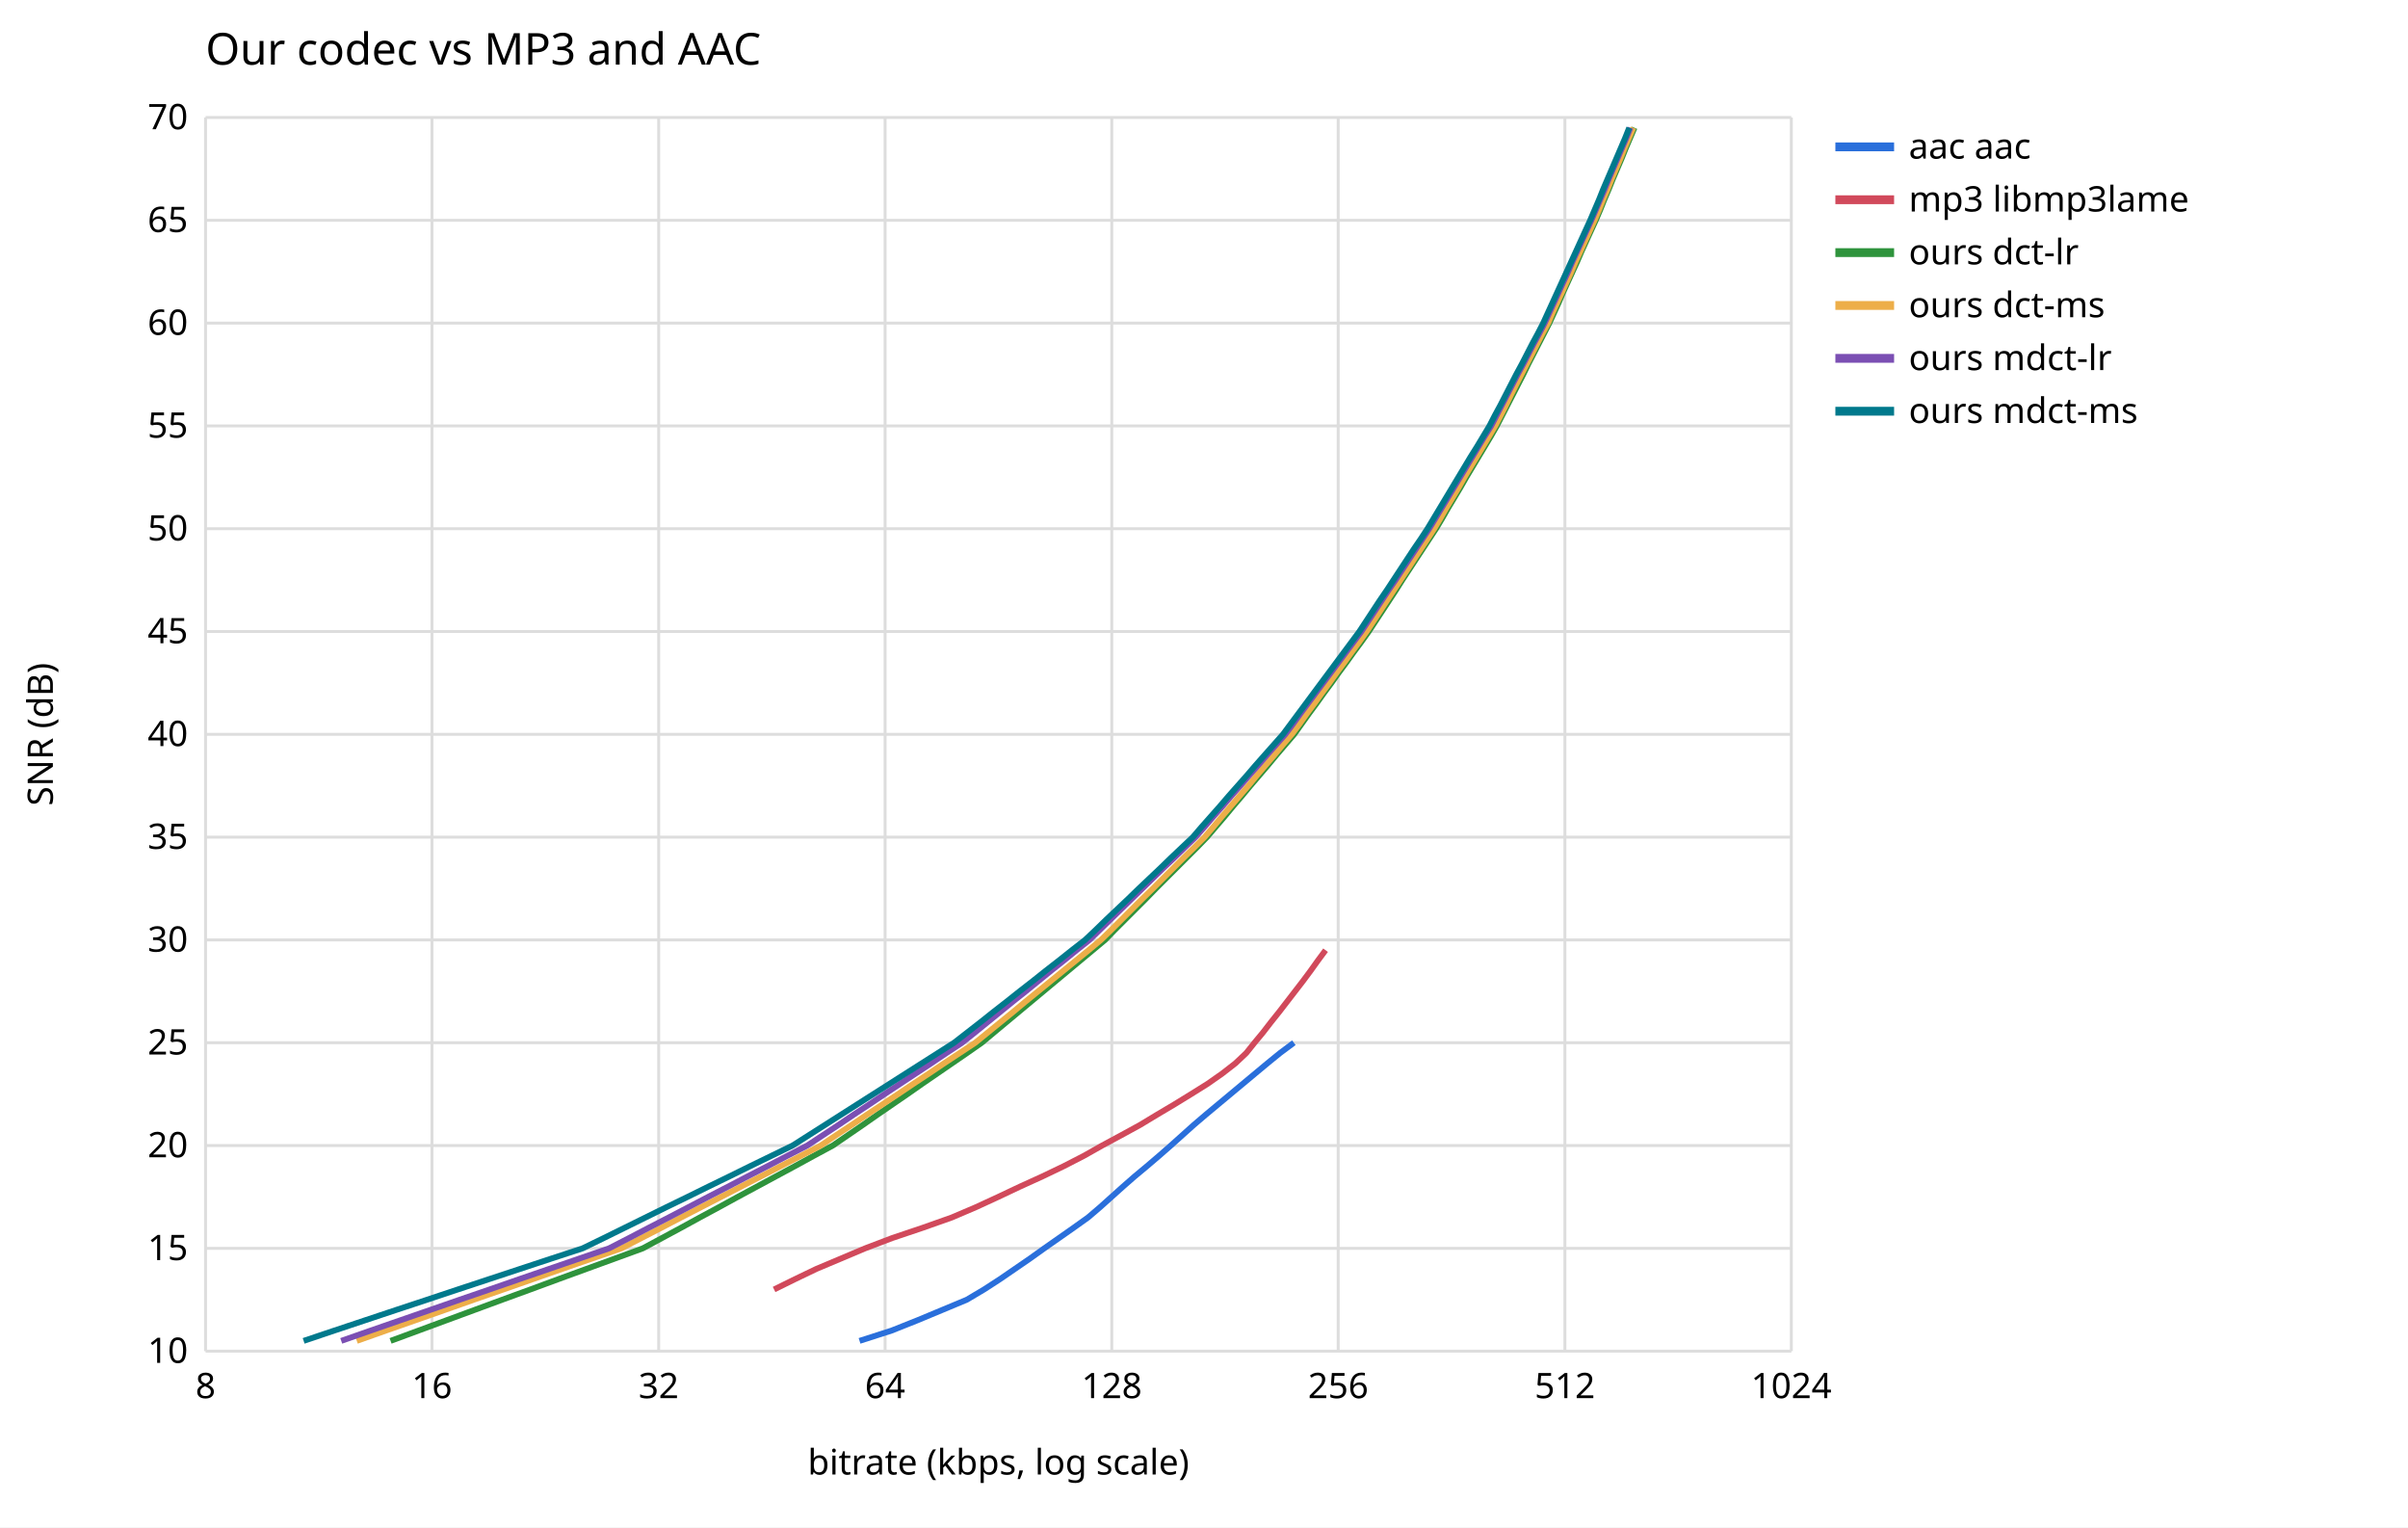
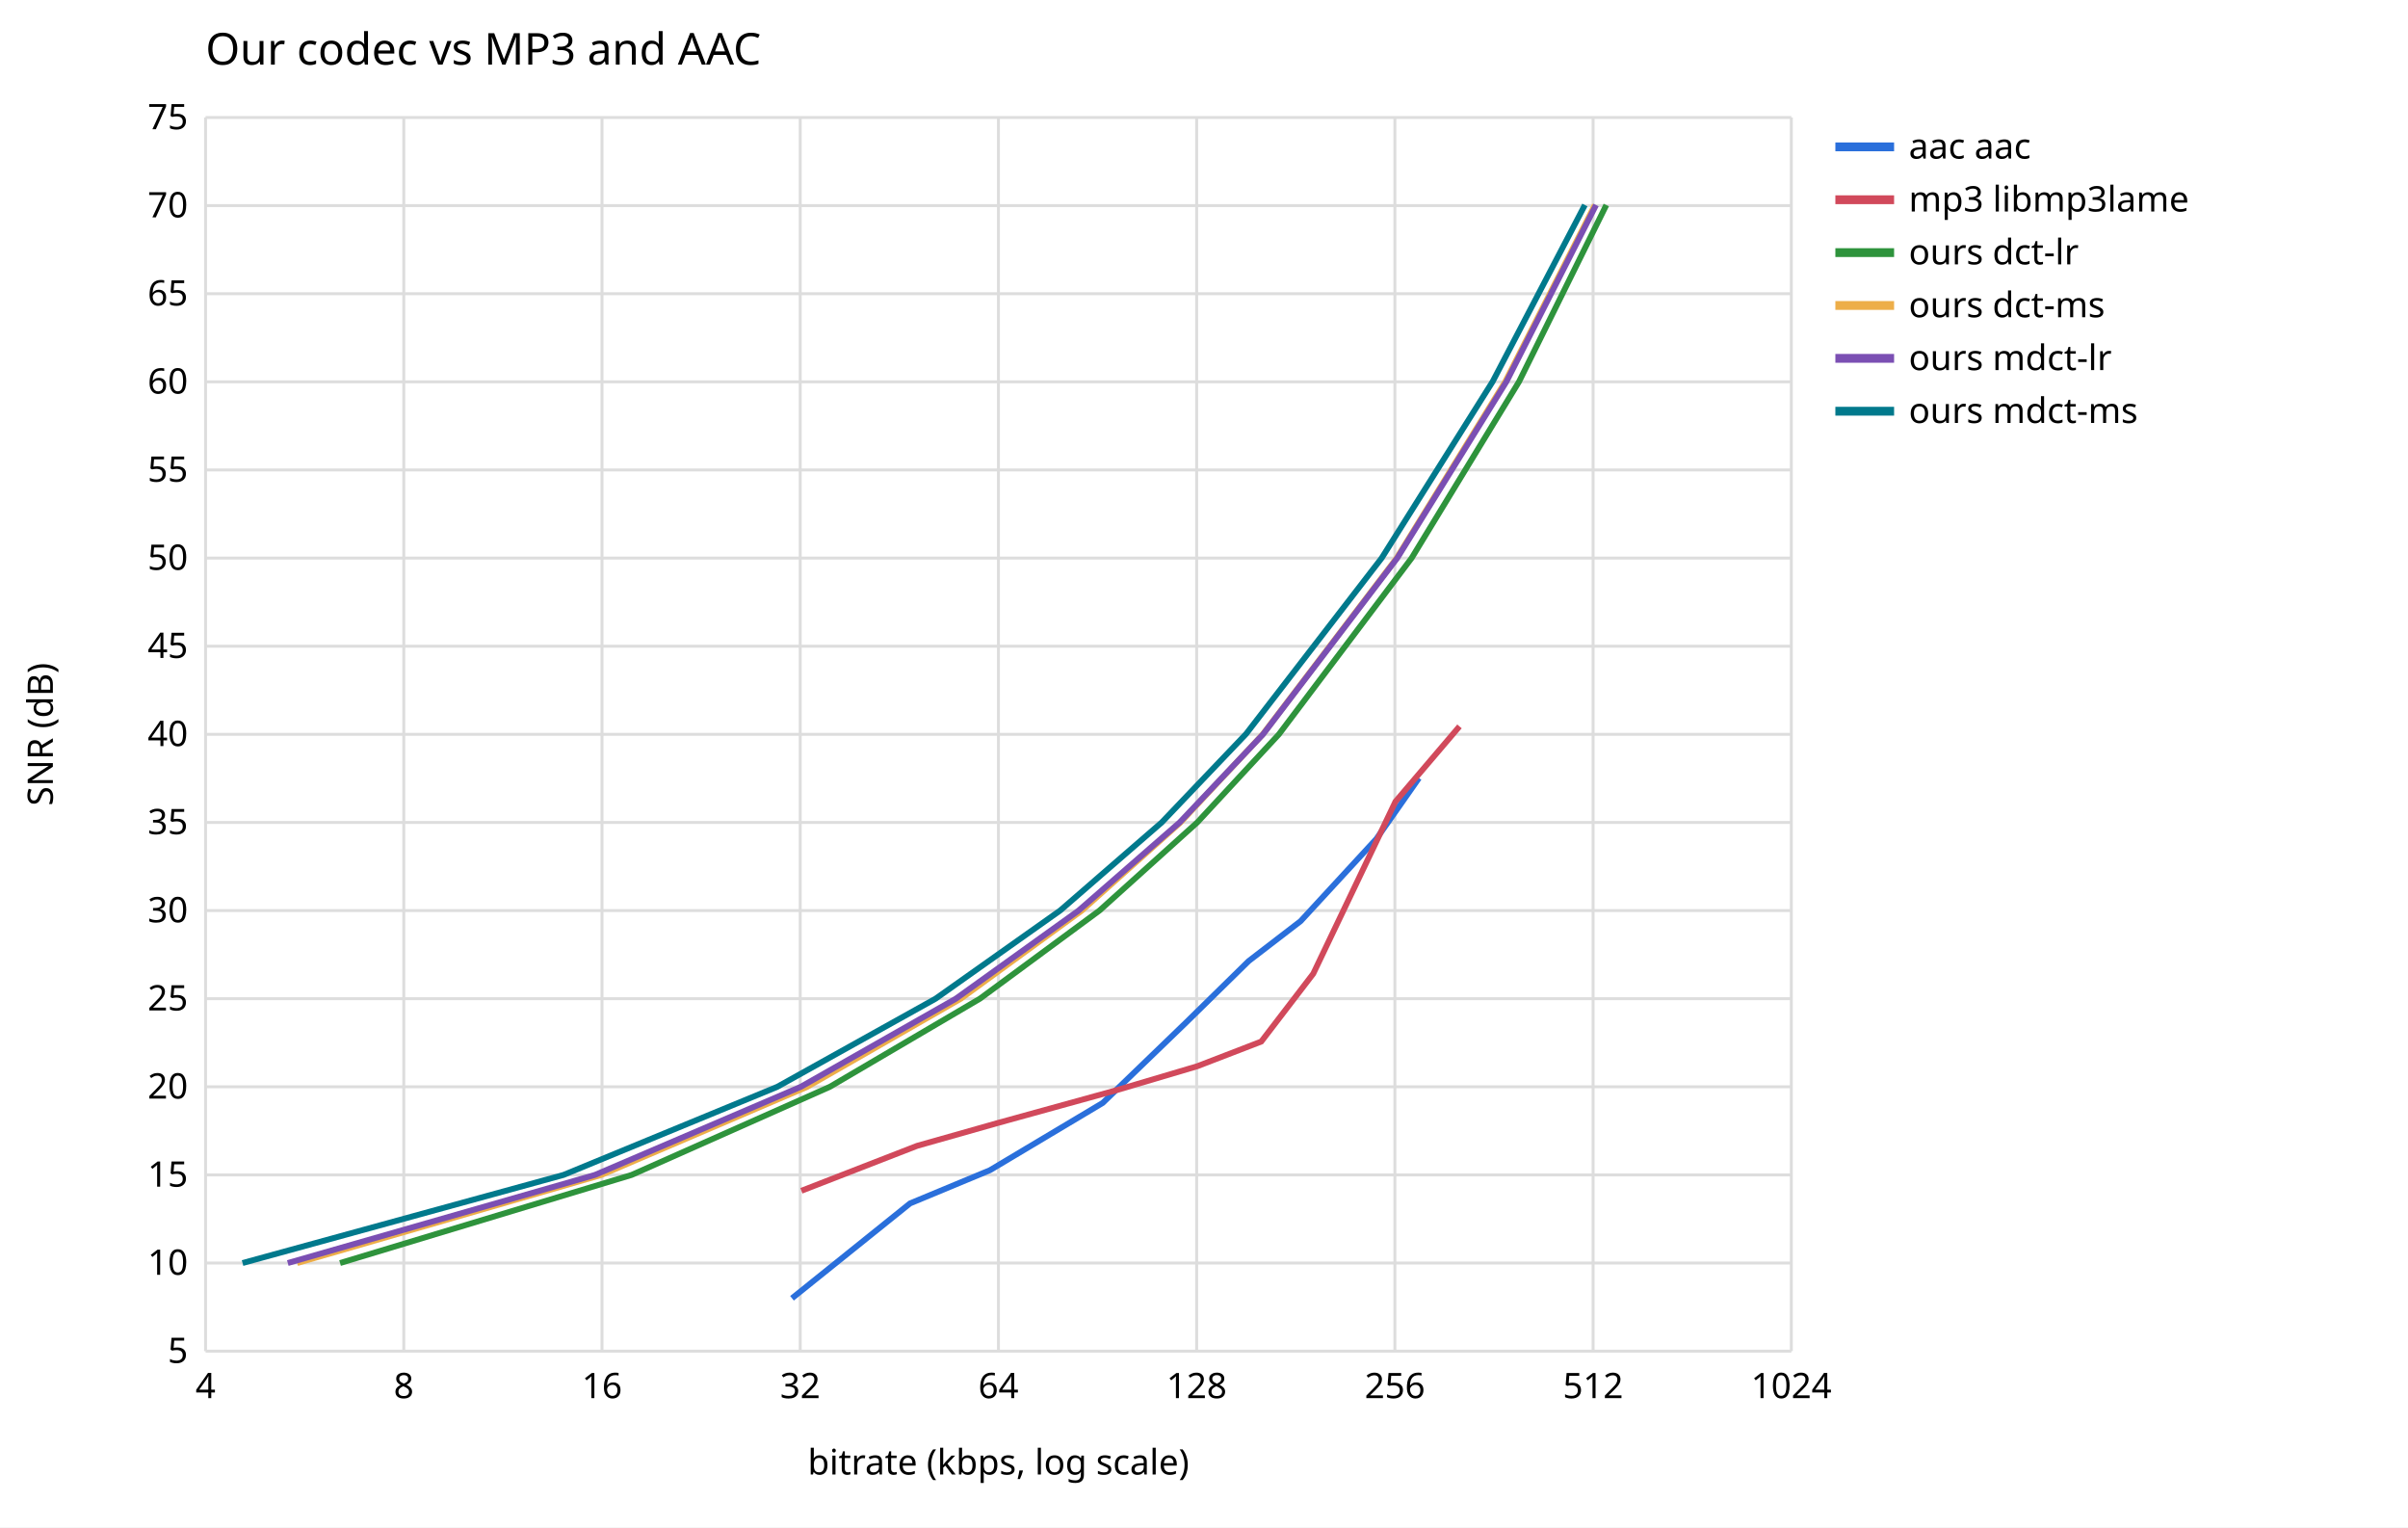
<svg xmlns="http://www.w3.org/2000/svg" width="820" height="520" font-family="sans-serif" font-size="12">
  <rect width="100%" height="100%" fill="white" />
  <text x="70" y="22" font-size="15">Our codec vs MP3 and AAC</text>
  <line x1="70.0" y1="40" x2="70.0" y2="460" stroke="#ddd" />
-   <text x="70.0" y="476" text-anchor="middle">8</text>
-   <line x1="147.1" y1="40" x2="147.1" y2="460" stroke="#ddd" />
-   <text x="147.1" y="476" text-anchor="middle">16</text>
-   <line x1="224.3" y1="40" x2="224.3" y2="460" stroke="#ddd" />
-   <text x="224.3" y="476" text-anchor="middle">32</text>
-   <line x1="301.4" y1="40" x2="301.4" y2="460" stroke="#ddd" />
-   <text x="301.4" y="476" text-anchor="middle">64</text>
-   <line x1="378.6" y1="40" x2="378.6" y2="460" stroke="#ddd" />
-   <text x="378.6" y="476" text-anchor="middle">128</text>
-   <line x1="455.7" y1="40" x2="455.7" y2="460" stroke="#ddd" />
-   <text x="455.7" y="476" text-anchor="middle">256</text>
-   <line x1="532.9" y1="40" x2="532.9" y2="460" stroke="#ddd" />
-   <text x="532.9" y="476" text-anchor="middle">512</text>
+   <text x="70.0" y="476" text-anchor="middle">4</text>
+   <line x1="137.5" y1="40" x2="137.5" y2="460" stroke="#ddd" />
+   <text x="137.5" y="476" text-anchor="middle">8</text>
+   <line x1="205.0" y1="40" x2="205.0" y2="460" stroke="#ddd" />
+   <text x="205.0" y="476" text-anchor="middle">16</text>
+   <line x1="272.5" y1="40" x2="272.5" y2="460" stroke="#ddd" />
+   <text x="272.5" y="476" text-anchor="middle">32</text>
+   <line x1="340.0" y1="40" x2="340.0" y2="460" stroke="#ddd" />
+   <text x="340.0" y="476" text-anchor="middle">64</text>
+   <line x1="407.5" y1="40" x2="407.5" y2="460" stroke="#ddd" />
+   <text x="407.5" y="476" text-anchor="middle">128</text>
+   <line x1="475.0" y1="40" x2="475.0" y2="460" stroke="#ddd" />
+   <text x="475.0" y="476" text-anchor="middle">256</text>
+   <line x1="542.5" y1="40" x2="542.5" y2="460" stroke="#ddd" />
+   <text x="542.5" y="476" text-anchor="middle">512</text>
  <line x1="610.0" y1="40" x2="610.0" y2="460" stroke="#ddd" />
  <text x="610.0" y="476" text-anchor="middle">1024</text>
  <line x1="70" y1="460.0" x2="610" y2="460.0" stroke="#ddd" />
-   <text x="64" y="464.0" text-anchor="end">10</text>
-   <line x1="70" y1="425.0" x2="610" y2="425.0" stroke="#ddd" />
-   <text x="64" y="429.0" text-anchor="end">15</text>
-   <line x1="70" y1="390.0" x2="610" y2="390.0" stroke="#ddd" />
-   <text x="64" y="394.0" text-anchor="end">20</text>
-   <line x1="70" y1="355.0" x2="610" y2="355.0" stroke="#ddd" />
-   <text x="64" y="359.0" text-anchor="end">25</text>
-   <line x1="70" y1="320.0" x2="610" y2="320.0" stroke="#ddd" />
-   <text x="64" y="324.0" text-anchor="end">30</text>
-   <line x1="70" y1="285.0" x2="610" y2="285.0" stroke="#ddd" />
-   <text x="64" y="289.0" text-anchor="end">35</text>
+   <text x="64" y="464.0" text-anchor="end">5</text>
+   <line x1="70" y1="430.0" x2="610" y2="430.0" stroke="#ddd" />
+   <text x="64" y="434.0" text-anchor="end">10</text>
+   <line x1="70" y1="400.0" x2="610" y2="400.0" stroke="#ddd" />
+   <text x="64" y="404.0" text-anchor="end">15</text>
+   <line x1="70" y1="370.0" x2="610" y2="370.0" stroke="#ddd" />
+   <text x="64" y="374.0" text-anchor="end">20</text>
+   <line x1="70" y1="340.0" x2="610" y2="340.0" stroke="#ddd" />
+   <text x="64" y="344.0" text-anchor="end">25</text>
+   <line x1="70" y1="310.0" x2="610" y2="310.0" stroke="#ddd" />
+   <text x="64" y="314.0" text-anchor="end">30</text>
+   <line x1="70" y1="280.0" x2="610" y2="280.0" stroke="#ddd" />
+   <text x="64" y="284.0" text-anchor="end">35</text>
  <line x1="70" y1="250.0" x2="610" y2="250.0" stroke="#ddd" />
  <text x="64" y="254.0" text-anchor="end">40</text>
-   <line x1="70" y1="215.0" x2="610" y2="215.0" stroke="#ddd" />
-   <text x="64" y="219.0" text-anchor="end">45</text>
-   <line x1="70" y1="180.0" x2="610" y2="180.0" stroke="#ddd" />
-   <text x="64" y="184.0" text-anchor="end">50</text>
-   <line x1="70" y1="145.0" x2="610" y2="145.0" stroke="#ddd" />
-   <text x="64" y="149.0" text-anchor="end">55</text>
-   <line x1="70" y1="110.0" x2="610" y2="110.0" stroke="#ddd" />
-   <text x="64" y="114.0" text-anchor="end">60</text>
-   <line x1="70" y1="75.0" x2="610" y2="75.0" stroke="#ddd" />
-   <text x="64" y="79.0" text-anchor="end">65</text>
+   <line x1="70" y1="220.0" x2="610" y2="220.0" stroke="#ddd" />
+   <text x="64" y="224.0" text-anchor="end">45</text>
+   <line x1="70" y1="190.0" x2="610" y2="190.0" stroke="#ddd" />
+   <text x="64" y="194.0" text-anchor="end">50</text>
+   <line x1="70" y1="160.0" x2="610" y2="160.0" stroke="#ddd" />
+   <text x="64" y="164.0" text-anchor="end">55</text>
+   <line x1="70" y1="130.0" x2="610" y2="130.0" stroke="#ddd" />
+   <text x="64" y="134.0" text-anchor="end">60</text>
+   <line x1="70" y1="100.0" x2="610" y2="100.0" stroke="#ddd" />
+   <text x="64" y="104.0" text-anchor="end">65</text>
+   <line x1="70" y1="70.0" x2="610" y2="70.0" stroke="#ddd" />
+   <text x="64" y="74.0" text-anchor="end">70</text>
  <line x1="70" y1="40.0" x2="610" y2="40.0" stroke="#ddd" />
-   <text x="64" y="44.0" text-anchor="end">70</text>
+   <text x="64" y="44.0" text-anchor="end">75</text>
  <text x="340" y="502" text-anchor="middle">bitrate (kbps, log scale)</text>
  <text transform="translate(18,250) rotate(-90)" text-anchor="middle">SNR (dB)</text>
-   <polyline fill="none" stroke="#2a6fdb" stroke-width="2" points="292.7,456.5 303.6,453.0 312.4,449.5 320.8,446.0 329.2,442.5 335.1,439.0 340.5,435.5 345.6,432.0 350.7,428.5 355.6,425.0 360.6,421.5 365.6,418.0 370.5,414.5 374.6,411.0 378.5,407.5 382.4,404.0 386.4,400.5 390.6,397.0 394.7,393.5 398.7,390.0 402.6,386.5 406.5,383.0 410.6,379.5 414.8,376.0 419.0,372.5 423.2,369.0 427.4,365.5 431.6,362.0 435.9,358.5 440.6,355.0" />
+   <polyline fill="none" stroke="#2a6fdb" stroke-width="2" points="269.7,442.0 309.9,409.7 337.1,398.4 375.5,375.5 403.8,348.2 425.2,327.2 442.9,313.6 468.7,285.6 483.2,264.9" />
  <line x1="625" y1="50" x2="645" y2="50" stroke="#2a6fdb" stroke-width="3" />
  <text x="650" y="54">aac aac</text>
-   <polyline fill="none" stroke="#d1495b" stroke-width="2" points="263.6,439.0 270.7,435.5 278.0,432.0 286.3,428.5 294.6,425.0 303.8,421.5 314.2,418.0 324.1,414.5 332.3,411.0 339.9,407.5 347.3,404.0 355.0,400.5 362.3,397.0 369.1,393.5 375.3,390.0 381.8,386.5 388.2,383.0 394.0,379.5 399.9,376.0 405.6,372.5 411.2,369.0 416.2,365.5 420.7,362.0 424.4,358.5 427.2,355.0 430.1,351.5 432.8,348.0 435.6,344.5 438.3,341.0 441.0,337.5 443.7,334.0 446.3,330.5 448.8,327.0 451.4,323.5" />
+   <polyline fill="none" stroke="#d1495b" stroke-width="2" points="272.9,405.4 312.3,390.1 340.2,382.2 379.7,371.3 407.7,363.0 429.5,354.6 447.2,331.5 475.2,272.9 497.0,247.3" />
  <line x1="625" y1="68" x2="645" y2="68" stroke="#d1495b" stroke-width="3" />
  <text x="650" y="72">mp3 libmp3lame</text>
-   <polyline fill="none" stroke="#2e933c" stroke-width="2" points="133.0,456.5 142.5,453.0 152.0,449.5 161.5,446.0 171.0,442.5 180.6,439.0 190.1,435.5 199.7,432.0 209.3,428.5 218.9,425.0 225.4,421.5 231.9,418.0 238.3,414.5 244.8,411.0 251.2,407.5 257.7,404.0 264.2,400.5 270.7,397.0 277.1,393.5 283.6,390.0 288.7,386.5 293.8,383.0 298.8,379.5 303.9,376.0 309.0,372.5 314.0,369.0 319.1,365.5 324.2,362.0 329.3,358.5 334.3,355.0 338.5,351.5 342.7,348.0 346.9,344.5 351.1,341.0 355.3,337.5 359.5,334.0 363.7,330.5 367.9,327.0 372.1,323.5 376.3,320.0 379.7,316.5 383.2,313.0 386.7,309.5 390.2,306.0 393.6,302.5 397.1,299.0 400.6,295.5 404.1,292.0 407.6,288.5 411.0,285.0 414.0,281.5 417.0,278.0 419.9,274.5 422.9,271.0 425.8,267.5 428.8,264.0 431.8,260.5 434.7,257.0 437.7,253.5 440.7,250.0 443.2,246.5 445.7,243.0 448.3,239.5 450.8,236.0 453.4,232.5 455.9,229.0 458.5,225.5 461.0,222.0 463.6,218.5 466.1,215.0 468.4,211.5 470.7,208.0 473.0,204.5 475.3,201.0 477.5,197.5 479.8,194.0 482.1,190.5 484.4,187.0 486.7,183.5 489.0,180.0 491.1,176.5 493.1,173.0 495.2,169.5 497.3,166.0 499.3,162.5 501.4,159.0 503.5,155.5 505.6,152.0 507.7,148.5 509.7,145.0 511.5,141.5 513.3,138.0 515.1,134.5 516.9,131.0 518.7,127.5 520.4,124.0 522.2,120.5 524.0,117.0 525.8,113.5 527.6,110.0 529.2,106.5 530.8,103.0 532.3,99.5 533.9,96.0 535.5,92.5 537.1,89.0 538.6,85.5 540.2,82.0 541.8,78.5 543.4,75.0 544.9,71.5 546.3,68.0 547.8,64.5 549.2,61.0 550.7,57.5 552.2,54.0 553.6,50.5 555.1,47.0 556.6,43.5" />
+   <polyline fill="none" stroke="#2e933c" stroke-width="2" points="115.8,430.0 215.1,400.0 282.6,370.0 333.7,340.0 374.4,310.0 407.7,280.0 435.5,250.0 480.7,190.0 517.3,129.9 547.0,69.8" />
  <line x1="625" y1="86" x2="645" y2="86" stroke="#2e933c" stroke-width="3" />
  <text x="650" y="90">ours dct-lr</text>
-   <polyline fill="none" stroke="#edae49" stroke-width="2" points="121.5,456.5 131.4,453.0 141.4,449.5 151.4,446.0 161.3,442.5 171.4,439.0 181.4,435.5 191.4,432.0 201.5,428.5 211.6,425.0 218.4,421.5 225.2,418.0 231.9,414.5 238.7,411.0 245.5,407.5 252.3,404.0 259.1,400.5 265.9,397.0 272.7,393.5 279.5,390.0 284.7,386.5 290.0,383.0 295.2,379.5 300.5,376.0 305.8,372.5 311.0,369.0 316.3,365.5 321.5,362.0 326.8,358.5 332.1,355.0 336.4,351.5 340.7,348.0 345.0,344.5 349.2,341.0 353.5,337.5 357.8,334.0 362.1,330.5 366.4,327.0 370.7,323.5 374.9,320.0 378.5,316.5 382.0,313.0 385.5,309.5 389.0,306.0 392.6,302.5 396.1,299.0 399.6,295.5 403.1,292.0 406.7,288.5 410.2,285.0 413.2,281.5 416.1,278.0 419.1,274.5 422.1,271.0 425.1,267.5 428.0,264.0 431.0,260.5 434.0,257.0 436.9,253.5 439.9,250.0 442.5,246.5 445.0,243.0 447.6,239.5 450.1,236.0 452.7,232.5 455.2,229.0 457.8,225.5 460.3,222.0 462.9,218.5 465.4,215.0 467.7,211.5 470.0,208.0 472.3,204.5 474.6,201.0 476.9,197.5 479.2,194.0 481.5,190.5 483.8,187.0 486.1,183.5 488.4,180.0 490.5,176.5 492.5,173.0 494.6,169.5 496.7,166.0 498.7,162.5 500.8,159.0 502.9,155.5 505.0,152.0 507.1,148.5 509.2,145.0 511.0,141.5 512.8,138.0 514.5,134.5 516.3,131.0 518.1,127.5 519.9,124.0 521.7,120.5 523.5,117.0 525.3,113.5 527.2,110.0 528.7,106.5 530.3,103.0 531.9,99.5 533.5,96.0 535.1,92.5 536.6,89.0 538.2,85.5 539.8,82.0 541.4,78.5 543.0,75.0 544.5,71.5 545.9,68.0 547.4,64.5 548.8,61.0 550.3,57.5 551.8,54.0 553.2,50.5 554.7,47.0 556.2,43.5" />
+   <polyline fill="none" stroke="#edae49" stroke-width="2" points="101.2,430.0 204.8,400.0 274.9,370.0 327.2,340.0 368.4,310.0 402.0,280.0 430.0,250.0 475.6,190.0 512.6,129.9 543.1,69.8" />
  <line x1="625" y1="104" x2="645" y2="104" stroke="#edae49" stroke-width="3" />
  <text x="650" y="108">ours dct-ms</text>
-   <polyline fill="none" stroke="#7b4fb3" stroke-width="2" points="116.2,456.5 126.2,453.0 136.3,449.5 146.4,446.0 156.5,442.5 166.7,439.0 176.8,435.5 187.0,432.0 197.2,428.5 207.4,425.0 214.2,421.5 220.9,418.0 227.7,414.5 234.4,411.0 241.1,407.5 247.9,404.0 254.6,400.5 261.4,397.0 268.1,393.5 274.9,390.0 280.2,386.5 285.5,383.0 290.7,379.5 296.0,376.0 301.2,372.5 306.5,369.0 311.8,365.5 317.1,362.0 322.3,358.5 327.6,355.0 332.0,351.5 336.3,348.0 340.6,344.5 344.9,341.0 349.3,337.5 353.6,334.0 357.9,330.5 362.3,327.0 366.6,323.5 371.0,320.0 374.6,316.5 378.2,313.0 381.8,309.5 385.4,306.0 389.0,302.5 392.6,299.0 396.2,295.5 399.9,292.0 403.5,288.5 407.1,285.0 410.2,281.5 413.2,278.0 416.3,274.5 419.3,271.0 422.4,267.5 425.4,264.0 428.5,260.5 431.5,257.0 434.6,253.5 437.7,250.0 440.3,246.5 442.8,243.0 445.4,239.5 448.0,236.0 450.6,232.5 453.2,229.0 455.8,225.5 458.4,222.0 461.0,218.5 463.6,215.0 465.9,211.5 468.2,208.0 470.5,204.5 472.8,201.0 475.2,197.5 477.5,194.0 479.8,190.5 482.1,187.0 484.4,183.5 486.7,180.0 488.8,176.5 490.9,173.0 493.0,169.5 495.1,166.0 497.2,162.5 499.3,159.0 501.4,155.5 503.5,152.0 505.6,148.5 507.8,145.0 509.6,141.5 511.4,138.0 513.2,134.5 515.0,131.0 516.8,127.5 518.7,124.0 520.5,120.5 522.3,117.0 524.2,113.5 526.0,110.0 527.6,106.5 529.2,103.0 530.8,99.5 532.4,96.0 534.0,92.5 535.5,89.0 537.1,85.5 538.7,82.0 540.3,78.5 541.9,75.0 543.4,71.5 544.9,68.0 546.4,64.5 547.8,61.0 549.3,57.5 550.8,54.0 552.3,50.5 553.8,47.0 555.2,43.5" />
+   <polyline fill="none" stroke="#7b4fb3" stroke-width="2" points="98.0,430.0 202.6,400.0 272.7,370.0 325.5,340.0 367.3,310.0 401.7,280.0 430.1,250.0 475.8,190.0 513.0,129.9 543.5,69.8" />
  <line x1="625" y1="122" x2="645" y2="122" stroke="#7b4fb3" stroke-width="3" />
  <text x="650" y="126">ours mdct-lr</text>
-   <polyline fill="none" stroke="#00798c" stroke-width="2" points="103.4,456.5 113.8,453.0 124.3,449.5 134.8,446.0 145.4,442.5 155.9,439.0 166.5,435.5 177.1,432.0 187.7,428.5 198.4,425.0 205.6,421.5 212.7,418.0 219.8,414.5 226.9,411.0 234.1,407.5 241.2,404.0 248.4,400.5 255.5,397.0 262.7,393.5 269.9,390.0 275.4,386.5 280.9,383.0 286.4,379.5 291.9,376.0 297.4,372.5 302.9,369.0 308.4,365.5 313.9,362.0 319.4,358.5 324.9,355.0 329.4,351.5 333.9,348.0 338.3,344.5 342.8,341.0 347.2,337.5 351.7,334.0 356.1,330.5 360.6,327.0 365.0,323.5 369.5,320.0 373.2,316.5 376.8,313.0 380.5,309.5 384.2,306.0 387.8,302.5 391.5,299.0 395.2,295.5 398.8,292.0 402.5,288.5 406.2,285.0 409.2,281.5 412.3,278.0 415.4,274.5 418.4,271.0 421.5,267.5 424.6,264.0 427.6,260.5 430.7,257.0 433.8,253.5 436.9,250.0 439.5,246.5 442.1,243.0 444.7,239.5 447.3,236.0 449.9,232.5 452.5,229.0 455.1,225.5 457.7,222.0 460.3,218.5 462.9,215.0 465.2,211.5 467.5,208.0 469.8,204.5 472.2,201.0 474.5,197.5 476.8,194.0 479.1,190.5 481.4,187.0 483.8,183.5 486.1,180.0 488.2,176.5 490.3,173.0 492.4,169.5 494.5,166.0 496.6,162.5 498.7,159.0 500.8,155.5 503.0,152.0 505.1,148.5 507.2,145.0 509.0,141.5 510.9,138.0 512.7,134.5 514.5,131.0 516.3,127.5 518.2,124.0 520.0,120.5 521.8,117.0 523.7,113.5 525.5,110.0 527.1,106.5 528.7,103.0 530.3,99.5 531.9,96.0 533.5,92.5 535.1,89.0 536.7,85.5 538.3,82.0 539.9,78.5 541.5,75.0 543.0,71.5 544.5,68.0 545.9,64.5 547.4,61.0 548.9,57.5 550.4,54.0 551.9,50.5 553.4,47.0 554.8,43.5" />
+   <polyline fill="none" stroke="#00798c" stroke-width="2" points="82.6,430.0 191.9,400.0 264.7,370.0 318.6,340.0 361.0,310.0 395.6,280.0 424.3,249.9 470.5,190.0 508.3,129.9 539.7,69.8" />
  <line x1="625" y1="140" x2="645" y2="140" stroke="#00798c" stroke-width="3" />
  <text x="650" y="144">ours mdct-ms</text>
</svg>
